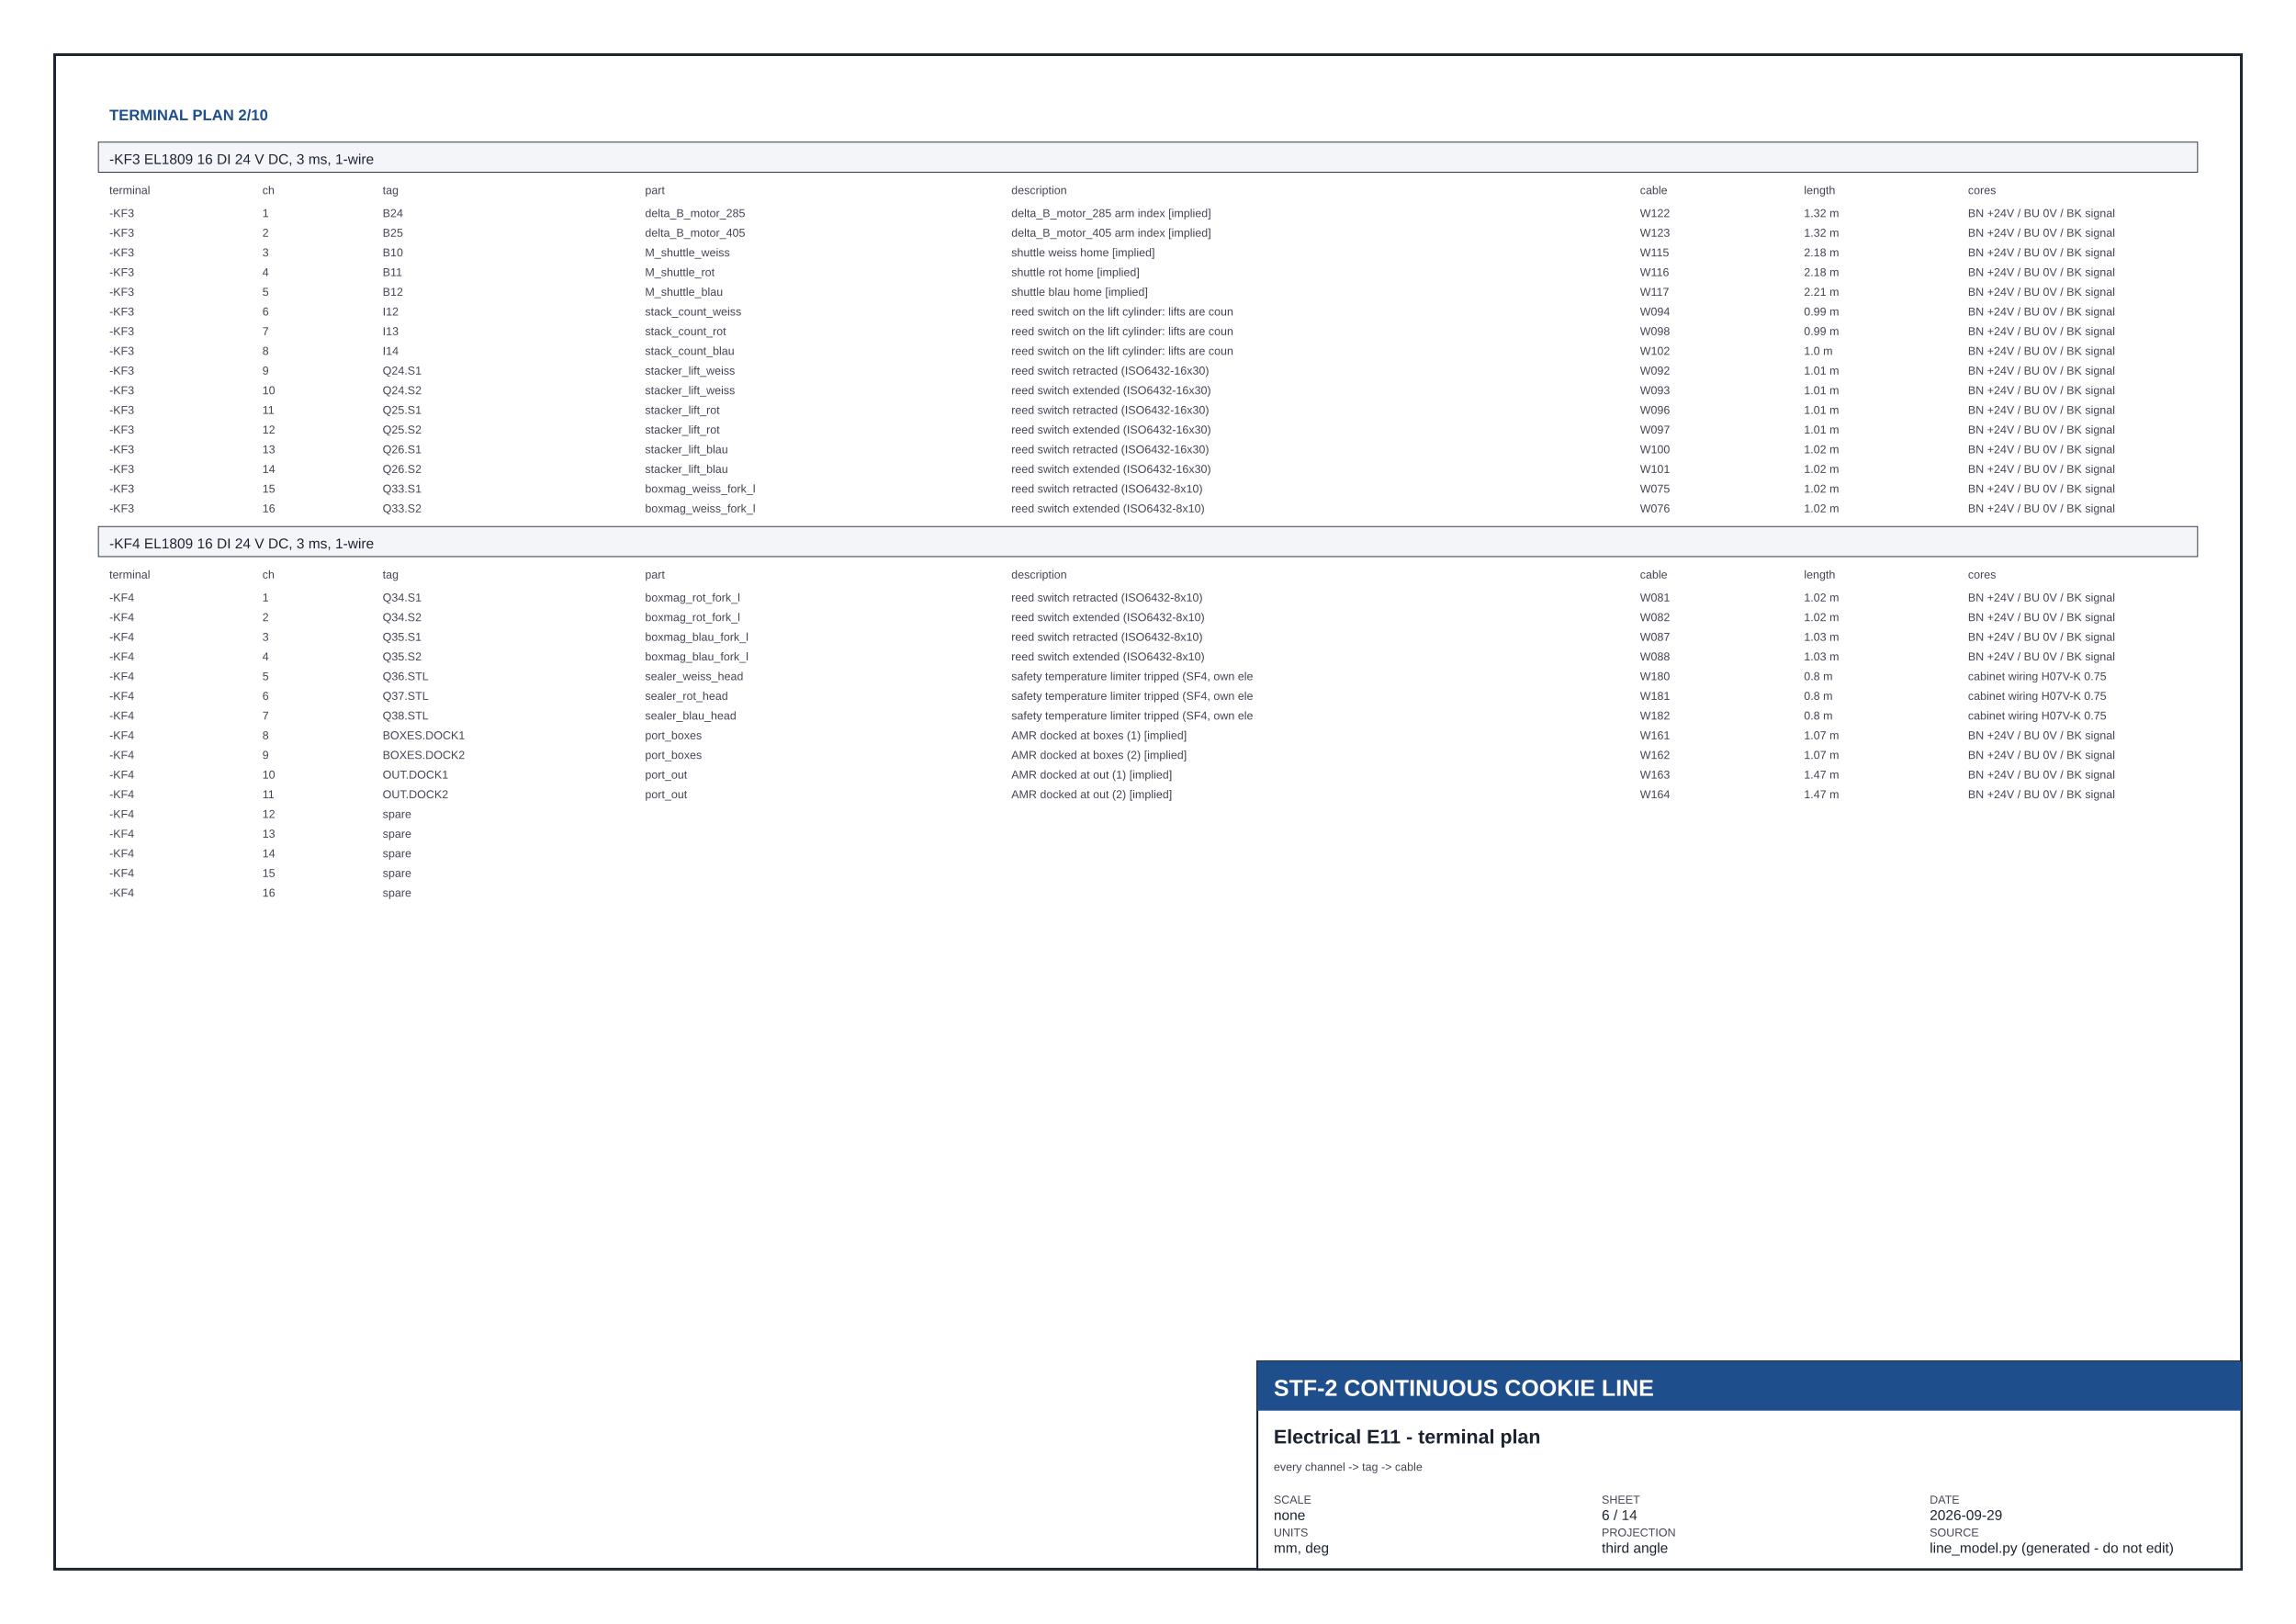
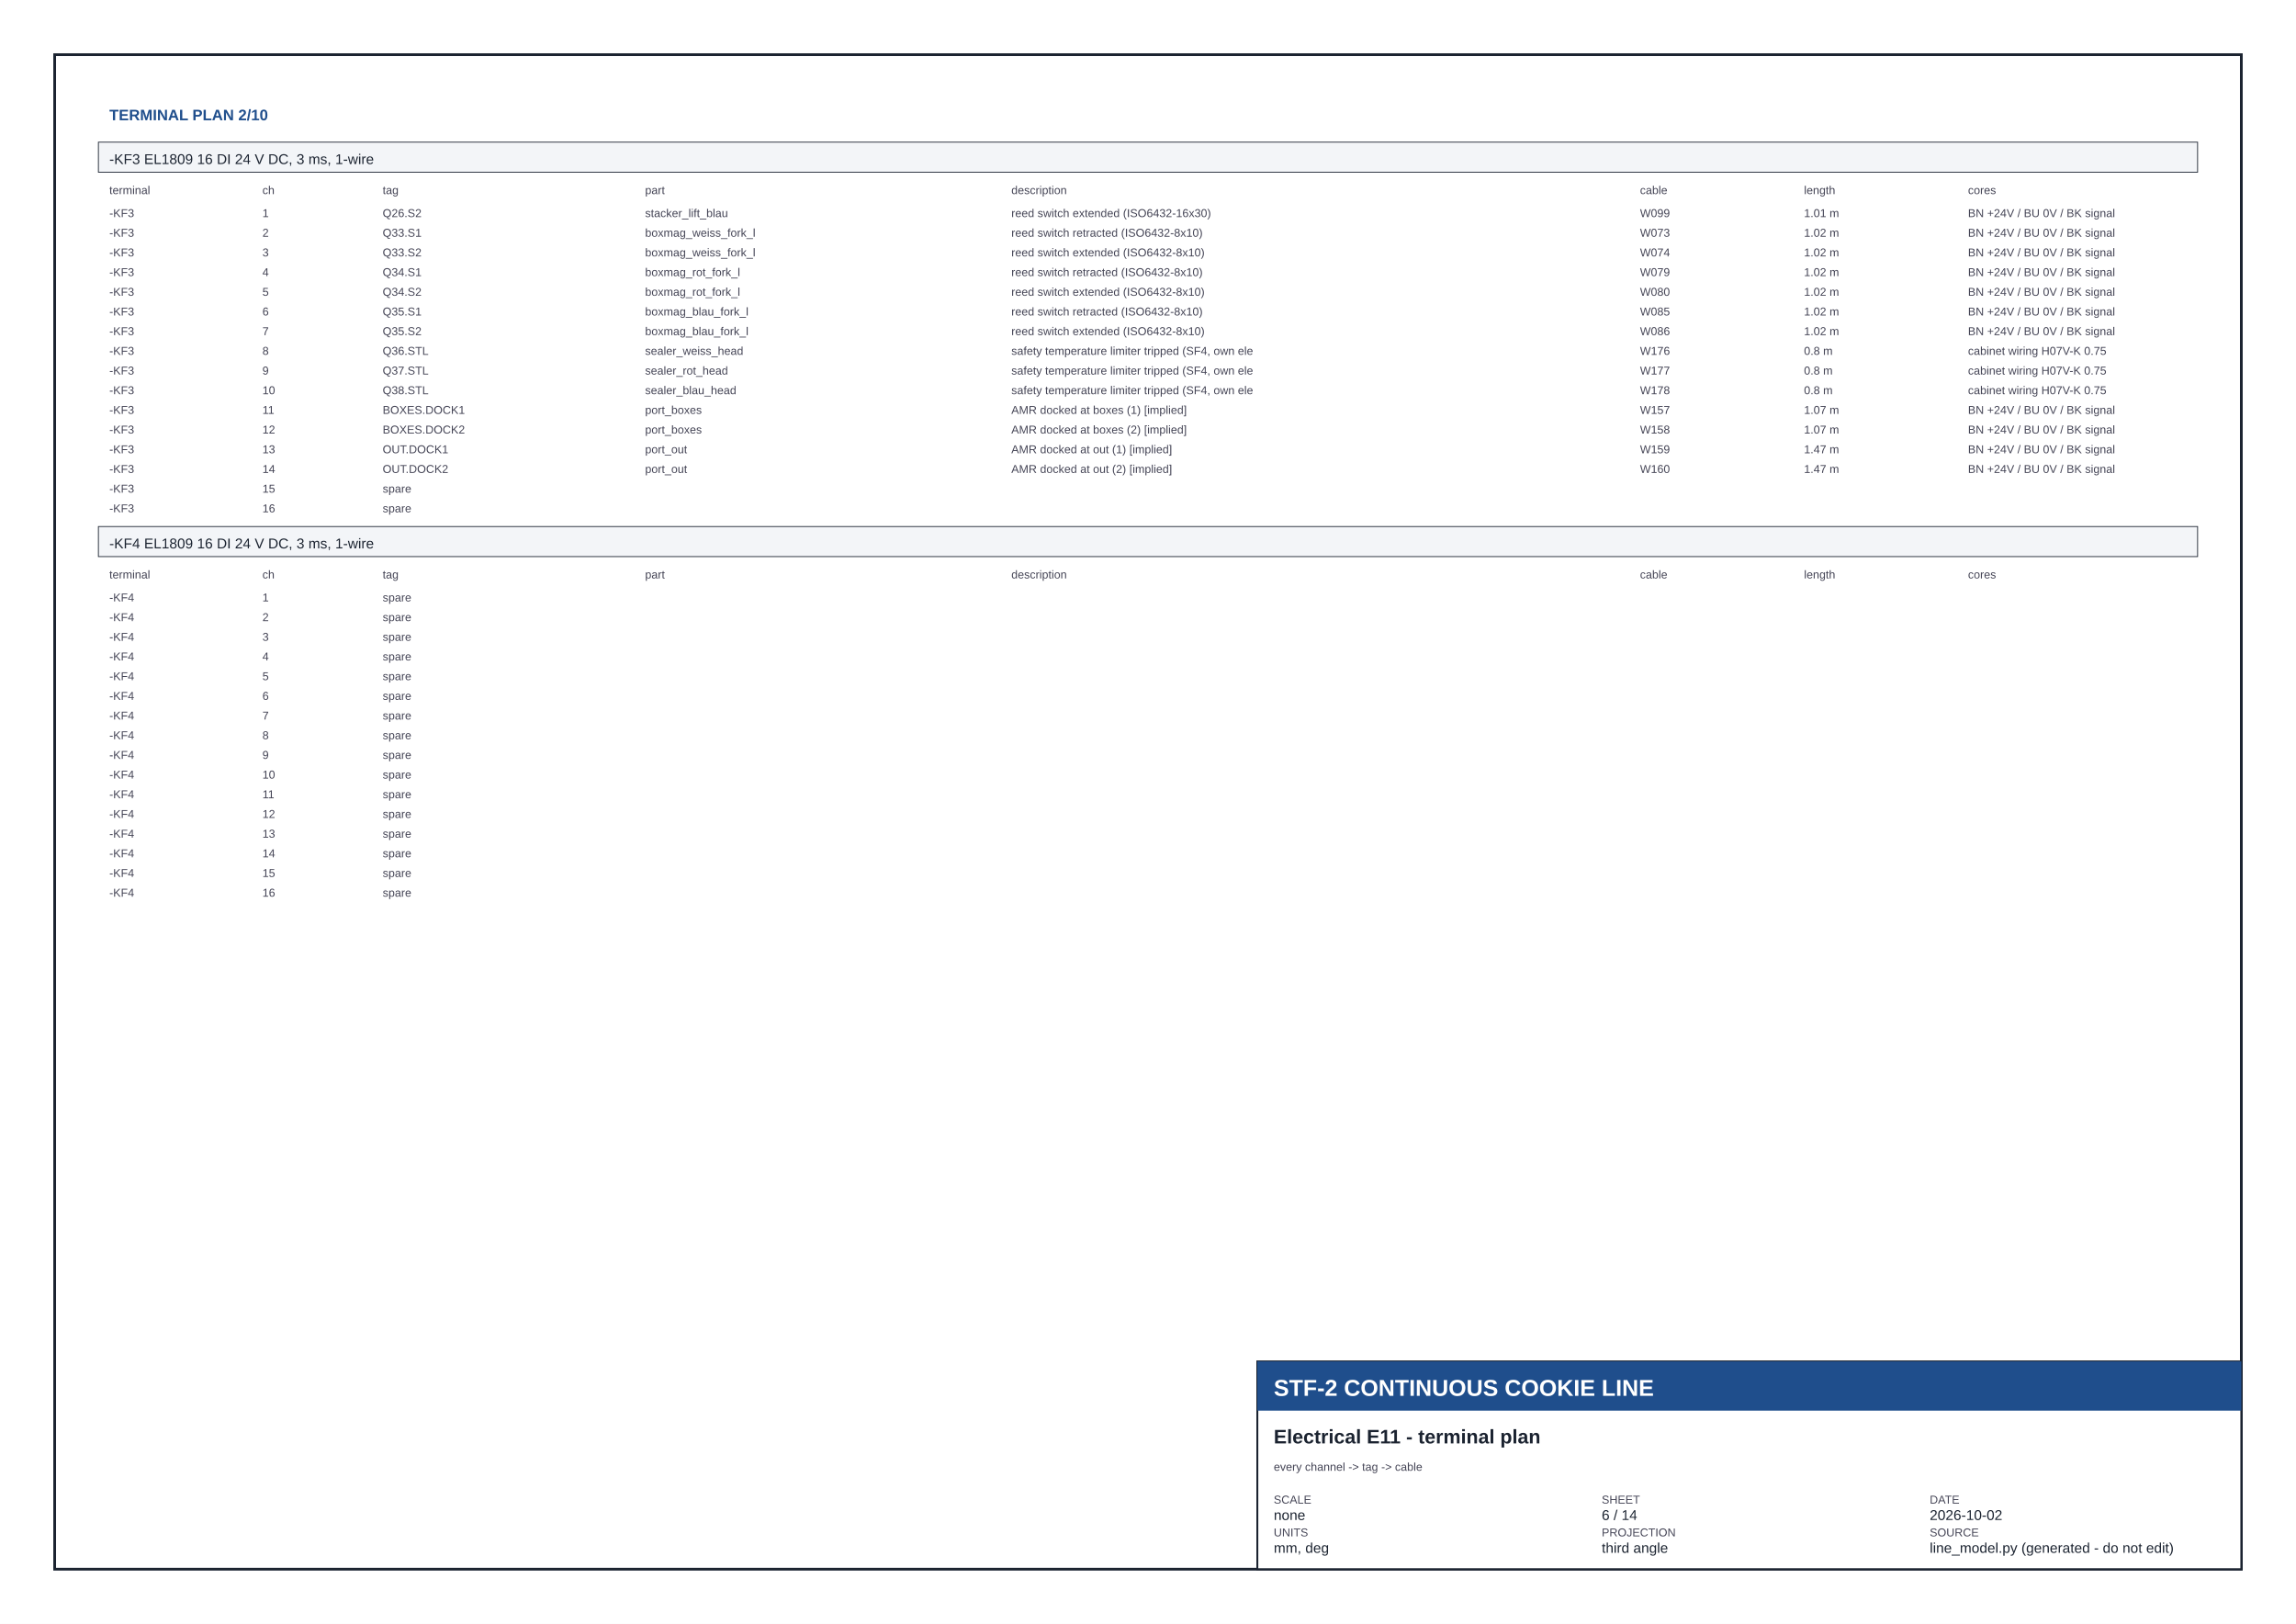
<svg xmlns="http://www.w3.org/2000/svg" width="420mm" height="297mm" viewBox="0 0 420 297">
  <defs>
    <marker id="a" viewBox="0 0 10 10" refX="5" refY="5" markerWidth="4" markerHeight="4" orient="auto-start-reverse">
      <path d="M0,2 L10,5 L0,8 z" fill="#1b2330" />
    </marker>
    <marker id="f" viewBox="0 0 10 10" refX="5" refY="5" markerWidth="5" markerHeight="5" orient="auto">
      <path d="M0,1 L10,5 L0,9 z" fill="#1f4e8c" />
    </marker>
    <pattern id="hatch" width="1.6" height="1.6" patternUnits="userSpaceOnUse" patternTransform="rotate(45)">
      <rect width="1.6" height="1.6" fill="#eef1f5" />
      <line x1="0" y1="0" x2="0" y2="1.6" stroke="#1b2330" stroke-width=".18" />
    </pattern>
  </defs>
  <style>
text{font-family:'Helvetica Neue',Arial,sans-serif;fill:#1b2330}
.vt{font-size:3.2px;font-weight:700;letter-spacing:.3px}
.dt{font-size:2.3px}
.dim{stroke:#1b2330;stroke-width:.15;fill:none}
.ext{stroke:#1b2330;stroke-width:.1}
.tb{font-size:2.6px}.tbh{font-size:4.2px;font-weight:700}.tbs{font-size:2.1px;fill:#445}
.nt{font-size:2.3px}.nh{font-size:2.8px;font-weight:700;fill:#1f4e8c}
.co{font-size:2.1px}.col{stroke:#1f4e8c;stroke-width:.15}
</style>
  <rect width="420" height="297" fill="#ffffff" />
  <rect x="10" y="10" width="400" height="277" fill="none" stroke="#1b2330" stroke-width=".5" />
  <text x="20.0" y="22.0" class="nh" text-anchor="start">TERMINAL PLAN 2/10</text>
  <rect x="18.0" y="26.0" width="384.0" height="5.5" fill="#f3f5f8" stroke="#1b2330" stroke-width="0.15" />
  <text x="20.0" y="30.0" class="tb" text-anchor="start">-KF3  EL1809  16 DI 24 V DC, 3 ms, 1-wire</text>
  <text x="20.0" y="35.5" class="tbs" text-anchor="start">terminal</text>
  <text x="48.0" y="35.5" class="tbs" text-anchor="start">ch</text>
  <text x="70.0" y="35.5" class="tbs" text-anchor="start">tag</text>
  <text x="118.0" y="35.5" class="tbs" text-anchor="start">part</text>
  <text x="185.0" y="35.5" class="tbs" text-anchor="start">description</text>
  <text x="300.0" y="35.5" class="tbs" text-anchor="start">cable</text>
  <text x="330.0" y="35.5" class="tbs" text-anchor="start">length</text>
  <text x="360.0" y="35.5" class="tbs" text-anchor="start">cores</text>
  <text x="20.0" y="39.7" class="tbs" text-anchor="start">-KF3</text>
  <text x="48.0" y="39.7" class="tbs" text-anchor="start">1</text>
-   <text x="70.0" y="39.7" class="tbs" text-anchor="start">B24</text>
-   <text x="118.0" y="39.7" class="tbs" text-anchor="start">delta_B_motor_285</text>
-   <text x="185.0" y="39.7" class="tbs" text-anchor="start">delta_B_motor_285 arm index  [implied]</text>
-   <text x="300.0" y="39.7" class="tbs" text-anchor="start">W122</text>
-   <text x="330.0" y="39.7" class="tbs" text-anchor="start">1.32 m</text>
+   <text x="70.0" y="39.7" class="tbs" text-anchor="start">Q26.S2</text>
+   <text x="118.0" y="39.7" class="tbs" text-anchor="start">stacker_lift_blau</text>
+   <text x="185.0" y="39.7" class="tbs" text-anchor="start">reed switch extended (ISO6432-16x30)</text>
+   <text x="300.0" y="39.7" class="tbs" text-anchor="start">W099</text>
+   <text x="330.0" y="39.7" class="tbs" text-anchor="start">1.01 m</text>
  <text x="360.0" y="39.7" class="tbs" text-anchor="start">BN +24V / BU 0V / BK signal</text>
  <text x="20.0" y="43.3" class="tbs" text-anchor="start">-KF3</text>
  <text x="48.0" y="43.3" class="tbs" text-anchor="start">2</text>
-   <text x="70.0" y="43.3" class="tbs" text-anchor="start">B25</text>
-   <text x="118.0" y="43.3" class="tbs" text-anchor="start">delta_B_motor_405</text>
-   <text x="185.0" y="43.3" class="tbs" text-anchor="start">delta_B_motor_405 arm index  [implied]</text>
-   <text x="300.0" y="43.3" class="tbs" text-anchor="start">W123</text>
-   <text x="330.0" y="43.3" class="tbs" text-anchor="start">1.32 m</text>
+   <text x="70.0" y="43.3" class="tbs" text-anchor="start">Q33.S1</text>
+   <text x="118.0" y="43.3" class="tbs" text-anchor="start">boxmag_weiss_fork_l</text>
+   <text x="185.0" y="43.3" class="tbs" text-anchor="start">reed switch retracted (ISO6432-8x10)</text>
+   <text x="300.0" y="43.3" class="tbs" text-anchor="start">W073</text>
+   <text x="330.0" y="43.3" class="tbs" text-anchor="start">1.02 m</text>
  <text x="360.0" y="43.3" class="tbs" text-anchor="start">BN +24V / BU 0V / BK signal</text>
  <text x="20.0" y="46.9" class="tbs" text-anchor="start">-KF3</text>
  <text x="48.0" y="46.9" class="tbs" text-anchor="start">3</text>
-   <text x="70.0" y="46.9" class="tbs" text-anchor="start">B10</text>
-   <text x="118.0" y="46.9" class="tbs" text-anchor="start">M_shuttle_weiss</text>
-   <text x="185.0" y="46.9" class="tbs" text-anchor="start">shuttle weiss home  [implied]</text>
-   <text x="300.0" y="46.9" class="tbs" text-anchor="start">W115</text>
-   <text x="330.0" y="46.9" class="tbs" text-anchor="start">2.18 m</text>
+   <text x="70.0" y="46.9" class="tbs" text-anchor="start">Q33.S2</text>
+   <text x="118.0" y="46.9" class="tbs" text-anchor="start">boxmag_weiss_fork_l</text>
+   <text x="185.0" y="46.9" class="tbs" text-anchor="start">reed switch extended (ISO6432-8x10)</text>
+   <text x="300.0" y="46.9" class="tbs" text-anchor="start">W074</text>
+   <text x="330.0" y="46.9" class="tbs" text-anchor="start">1.02 m</text>
  <text x="360.0" y="46.9" class="tbs" text-anchor="start">BN +24V / BU 0V / BK signal</text>
  <text x="20.0" y="50.5" class="tbs" text-anchor="start">-KF3</text>
  <text x="48.0" y="50.5" class="tbs" text-anchor="start">4</text>
-   <text x="70.0" y="50.5" class="tbs" text-anchor="start">B11</text>
-   <text x="118.0" y="50.5" class="tbs" text-anchor="start">M_shuttle_rot</text>
-   <text x="185.0" y="50.5" class="tbs" text-anchor="start">shuttle rot home  [implied]</text>
-   <text x="300.0" y="50.5" class="tbs" text-anchor="start">W116</text>
-   <text x="330.0" y="50.5" class="tbs" text-anchor="start">2.18 m</text>
+   <text x="70.0" y="50.5" class="tbs" text-anchor="start">Q34.S1</text>
+   <text x="118.0" y="50.5" class="tbs" text-anchor="start">boxmag_rot_fork_l</text>
+   <text x="185.0" y="50.5" class="tbs" text-anchor="start">reed switch retracted (ISO6432-8x10)</text>
+   <text x="300.0" y="50.5" class="tbs" text-anchor="start">W079</text>
+   <text x="330.0" y="50.5" class="tbs" text-anchor="start">1.02 m</text>
  <text x="360.0" y="50.5" class="tbs" text-anchor="start">BN +24V / BU 0V / BK signal</text>
  <text x="20.0" y="54.1" class="tbs" text-anchor="start">-KF3</text>
  <text x="48.0" y="54.1" class="tbs" text-anchor="start">5</text>
-   <text x="70.0" y="54.1" class="tbs" text-anchor="start">B12</text>
-   <text x="118.0" y="54.1" class="tbs" text-anchor="start">M_shuttle_blau</text>
-   <text x="185.0" y="54.1" class="tbs" text-anchor="start">shuttle blau home  [implied]</text>
-   <text x="300.0" y="54.1" class="tbs" text-anchor="start">W117</text>
-   <text x="330.0" y="54.1" class="tbs" text-anchor="start">2.21 m</text>
+   <text x="70.0" y="54.1" class="tbs" text-anchor="start">Q34.S2</text>
+   <text x="118.0" y="54.1" class="tbs" text-anchor="start">boxmag_rot_fork_l</text>
+   <text x="185.0" y="54.1" class="tbs" text-anchor="start">reed switch extended (ISO6432-8x10)</text>
+   <text x="300.0" y="54.1" class="tbs" text-anchor="start">W080</text>
+   <text x="330.0" y="54.1" class="tbs" text-anchor="start">1.02 m</text>
  <text x="360.0" y="54.1" class="tbs" text-anchor="start">BN +24V / BU 0V / BK signal</text>
  <text x="20.0" y="57.7" class="tbs" text-anchor="start">-KF3</text>
  <text x="48.0" y="57.7" class="tbs" text-anchor="start">6</text>
-   <text x="70.0" y="57.7" class="tbs" text-anchor="start">I12</text>
-   <text x="118.0" y="57.7" class="tbs" text-anchor="start">stack_count_weiss</text>
-   <text x="185.0" y="57.7" class="tbs" text-anchor="start">reed switch on the lift cylinder: lifts are coun</text>
-   <text x="300.0" y="57.7" class="tbs" text-anchor="start">W094</text>
-   <text x="330.0" y="57.7" class="tbs" text-anchor="start">0.99 m</text>
+   <text x="70.0" y="57.7" class="tbs" text-anchor="start">Q35.S1</text>
+   <text x="118.0" y="57.7" class="tbs" text-anchor="start">boxmag_blau_fork_l</text>
+   <text x="185.0" y="57.7" class="tbs" text-anchor="start">reed switch retracted (ISO6432-8x10)</text>
+   <text x="300.0" y="57.7" class="tbs" text-anchor="start">W085</text>
+   <text x="330.0" y="57.7" class="tbs" text-anchor="start">1.02 m</text>
  <text x="360.0" y="57.7" class="tbs" text-anchor="start">BN +24V / BU 0V / BK signal</text>
  <text x="20.0" y="61.3" class="tbs" text-anchor="start">-KF3</text>
  <text x="48.0" y="61.3" class="tbs" text-anchor="start">7</text>
-   <text x="70.0" y="61.3" class="tbs" text-anchor="start">I13</text>
-   <text x="118.0" y="61.3" class="tbs" text-anchor="start">stack_count_rot</text>
-   <text x="185.0" y="61.3" class="tbs" text-anchor="start">reed switch on the lift cylinder: lifts are coun</text>
-   <text x="300.0" y="61.3" class="tbs" text-anchor="start">W098</text>
-   <text x="330.0" y="61.3" class="tbs" text-anchor="start">0.99 m</text>
+   <text x="70.0" y="61.3" class="tbs" text-anchor="start">Q35.S2</text>
+   <text x="118.0" y="61.3" class="tbs" text-anchor="start">boxmag_blau_fork_l</text>
+   <text x="185.0" y="61.3" class="tbs" text-anchor="start">reed switch extended (ISO6432-8x10)</text>
+   <text x="300.0" y="61.3" class="tbs" text-anchor="start">W086</text>
+   <text x="330.0" y="61.3" class="tbs" text-anchor="start">1.02 m</text>
  <text x="360.0" y="61.3" class="tbs" text-anchor="start">BN +24V / BU 0V / BK signal</text>
  <text x="20.0" y="64.9" class="tbs" text-anchor="start">-KF3</text>
  <text x="48.0" y="64.9" class="tbs" text-anchor="start">8</text>
-   <text x="70.0" y="64.9" class="tbs" text-anchor="start">I14</text>
-   <text x="118.0" y="64.9" class="tbs" text-anchor="start">stack_count_blau</text>
-   <text x="185.0" y="64.9" class="tbs" text-anchor="start">reed switch on the lift cylinder: lifts are coun</text>
-   <text x="300.0" y="64.9" class="tbs" text-anchor="start">W102</text>
-   <text x="330.0" y="64.9" class="tbs" text-anchor="start">1.0 m</text>
-   <text x="360.0" y="64.9" class="tbs" text-anchor="start">BN +24V / BU 0V / BK signal</text>
+   <text x="70.0" y="64.9" class="tbs" text-anchor="start">Q36.STL</text>
+   <text x="118.0" y="64.9" class="tbs" text-anchor="start">sealer_weiss_head</text>
+   <text x="185.0" y="64.9" class="tbs" text-anchor="start">safety temperature limiter tripped (SF4, own ele</text>
+   <text x="300.0" y="64.9" class="tbs" text-anchor="start">W176</text>
+   <text x="330.0" y="64.9" class="tbs" text-anchor="start">0.8 m</text>
+   <text x="360.0" y="64.9" class="tbs" text-anchor="start">cabinet wiring H07V-K 0.75</text>
  <text x="20.0" y="68.5" class="tbs" text-anchor="start">-KF3</text>
  <text x="48.0" y="68.5" class="tbs" text-anchor="start">9</text>
-   <text x="70.0" y="68.5" class="tbs" text-anchor="start">Q24.S1</text>
-   <text x="118.0" y="68.5" class="tbs" text-anchor="start">stacker_lift_weiss</text>
-   <text x="185.0" y="68.5" class="tbs" text-anchor="start">reed switch retracted (ISO6432-16x30)</text>
-   <text x="300.0" y="68.5" class="tbs" text-anchor="start">W092</text>
-   <text x="330.0" y="68.5" class="tbs" text-anchor="start">1.01 m</text>
-   <text x="360.0" y="68.5" class="tbs" text-anchor="start">BN +24V / BU 0V / BK signal</text>
+   <text x="70.0" y="68.5" class="tbs" text-anchor="start">Q37.STL</text>
+   <text x="118.0" y="68.5" class="tbs" text-anchor="start">sealer_rot_head</text>
+   <text x="185.0" y="68.5" class="tbs" text-anchor="start">safety temperature limiter tripped (SF4, own ele</text>
+   <text x="300.0" y="68.5" class="tbs" text-anchor="start">W177</text>
+   <text x="330.0" y="68.5" class="tbs" text-anchor="start">0.8 m</text>
+   <text x="360.0" y="68.5" class="tbs" text-anchor="start">cabinet wiring H07V-K 0.75</text>
  <text x="20.0" y="72.1" class="tbs" text-anchor="start">-KF3</text>
  <text x="48.0" y="72.1" class="tbs" text-anchor="start">10</text>
-   <text x="70.0" y="72.1" class="tbs" text-anchor="start">Q24.S2</text>
-   <text x="118.0" y="72.1" class="tbs" text-anchor="start">stacker_lift_weiss</text>
-   <text x="185.0" y="72.1" class="tbs" text-anchor="start">reed switch extended (ISO6432-16x30)</text>
-   <text x="300.0" y="72.1" class="tbs" text-anchor="start">W093</text>
-   <text x="330.0" y="72.1" class="tbs" text-anchor="start">1.01 m</text>
-   <text x="360.0" y="72.1" class="tbs" text-anchor="start">BN +24V / BU 0V / BK signal</text>
+   <text x="70.0" y="72.1" class="tbs" text-anchor="start">Q38.STL</text>
+   <text x="118.0" y="72.1" class="tbs" text-anchor="start">sealer_blau_head</text>
+   <text x="185.0" y="72.1" class="tbs" text-anchor="start">safety temperature limiter tripped (SF4, own ele</text>
+   <text x="300.0" y="72.1" class="tbs" text-anchor="start">W178</text>
+   <text x="330.0" y="72.1" class="tbs" text-anchor="start">0.8 m</text>
+   <text x="360.0" y="72.1" class="tbs" text-anchor="start">cabinet wiring H07V-K 0.75</text>
  <text x="20.0" y="75.7" class="tbs" text-anchor="start">-KF3</text>
  <text x="48.0" y="75.7" class="tbs" text-anchor="start">11</text>
-   <text x="70.0" y="75.7" class="tbs" text-anchor="start">Q25.S1</text>
-   <text x="118.0" y="75.7" class="tbs" text-anchor="start">stacker_lift_rot</text>
-   <text x="185.0" y="75.7" class="tbs" text-anchor="start">reed switch retracted (ISO6432-16x30)</text>
-   <text x="300.0" y="75.7" class="tbs" text-anchor="start">W096</text>
-   <text x="330.0" y="75.7" class="tbs" text-anchor="start">1.01 m</text>
+   <text x="70.0" y="75.7" class="tbs" text-anchor="start">BOXES.DOCK1</text>
+   <text x="118.0" y="75.7" class="tbs" text-anchor="start">port_boxes</text>
+   <text x="185.0" y="75.7" class="tbs" text-anchor="start">AMR docked at boxes (1)  [implied]</text>
+   <text x="300.0" y="75.7" class="tbs" text-anchor="start">W157</text>
+   <text x="330.0" y="75.7" class="tbs" text-anchor="start">1.07 m</text>
  <text x="360.0" y="75.7" class="tbs" text-anchor="start">BN +24V / BU 0V / BK signal</text>
  <text x="20.0" y="79.3" class="tbs" text-anchor="start">-KF3</text>
  <text x="48.0" y="79.3" class="tbs" text-anchor="start">12</text>
-   <text x="70.0" y="79.3" class="tbs" text-anchor="start">Q25.S2</text>
-   <text x="118.0" y="79.3" class="tbs" text-anchor="start">stacker_lift_rot</text>
-   <text x="185.0" y="79.3" class="tbs" text-anchor="start">reed switch extended (ISO6432-16x30)</text>
-   <text x="300.0" y="79.3" class="tbs" text-anchor="start">W097</text>
-   <text x="330.0" y="79.3" class="tbs" text-anchor="start">1.01 m</text>
+   <text x="70.0" y="79.3" class="tbs" text-anchor="start">BOXES.DOCK2</text>
+   <text x="118.0" y="79.3" class="tbs" text-anchor="start">port_boxes</text>
+   <text x="185.0" y="79.3" class="tbs" text-anchor="start">AMR docked at boxes (2)  [implied]</text>
+   <text x="300.0" y="79.3" class="tbs" text-anchor="start">W158</text>
+   <text x="330.0" y="79.3" class="tbs" text-anchor="start">1.07 m</text>
  <text x="360.0" y="79.3" class="tbs" text-anchor="start">BN +24V / BU 0V / BK signal</text>
  <text x="20.0" y="82.9" class="tbs" text-anchor="start">-KF3</text>
  <text x="48.0" y="82.9" class="tbs" text-anchor="start">13</text>
-   <text x="70.0" y="82.9" class="tbs" text-anchor="start">Q26.S1</text>
-   <text x="118.0" y="82.9" class="tbs" text-anchor="start">stacker_lift_blau</text>
-   <text x="185.0" y="82.9" class="tbs" text-anchor="start">reed switch retracted (ISO6432-16x30)</text>
-   <text x="300.0" y="82.9" class="tbs" text-anchor="start">W100</text>
-   <text x="330.0" y="82.9" class="tbs" text-anchor="start">1.02 m</text>
+   <text x="70.0" y="82.9" class="tbs" text-anchor="start">OUT.DOCK1</text>
+   <text x="118.0" y="82.9" class="tbs" text-anchor="start">port_out</text>
+   <text x="185.0" y="82.9" class="tbs" text-anchor="start">AMR docked at out (1)  [implied]</text>
+   <text x="300.0" y="82.9" class="tbs" text-anchor="start">W159</text>
+   <text x="330.0" y="82.9" class="tbs" text-anchor="start">1.47 m</text>
  <text x="360.0" y="82.9" class="tbs" text-anchor="start">BN +24V / BU 0V / BK signal</text>
  <text x="20.0" y="86.5" class="tbs" text-anchor="start">-KF3</text>
  <text x="48.0" y="86.5" class="tbs" text-anchor="start">14</text>
-   <text x="70.0" y="86.5" class="tbs" text-anchor="start">Q26.S2</text>
-   <text x="118.0" y="86.5" class="tbs" text-anchor="start">stacker_lift_blau</text>
-   <text x="185.0" y="86.5" class="tbs" text-anchor="start">reed switch extended (ISO6432-16x30)</text>
-   <text x="300.0" y="86.5" class="tbs" text-anchor="start">W101</text>
-   <text x="330.0" y="86.5" class="tbs" text-anchor="start">1.02 m</text>
+   <text x="70.0" y="86.5" class="tbs" text-anchor="start">OUT.DOCK2</text>
+   <text x="118.0" y="86.5" class="tbs" text-anchor="start">port_out</text>
+   <text x="185.0" y="86.5" class="tbs" text-anchor="start">AMR docked at out (2)  [implied]</text>
+   <text x="300.0" y="86.5" class="tbs" text-anchor="start">W160</text>
+   <text x="330.0" y="86.5" class="tbs" text-anchor="start">1.47 m</text>
  <text x="360.0" y="86.5" class="tbs" text-anchor="start">BN +24V / BU 0V / BK signal</text>
  <text x="20.0" y="90.1" class="tbs" text-anchor="start">-KF3</text>
  <text x="48.0" y="90.1" class="tbs" text-anchor="start">15</text>
-   <text x="70.0" y="90.1" class="tbs" text-anchor="start">Q33.S1</text>
-   <text x="118.0" y="90.1" class="tbs" text-anchor="start">boxmag_weiss_fork_l</text>
-   <text x="185.0" y="90.1" class="tbs" text-anchor="start">reed switch retracted (ISO6432-8x10)</text>
-   <text x="300.0" y="90.1" class="tbs" text-anchor="start">W075</text>
-   <text x="330.0" y="90.1" class="tbs" text-anchor="start">1.02 m</text>
-   <text x="360.0" y="90.1" class="tbs" text-anchor="start">BN +24V / BU 0V / BK signal</text>
+   <text x="70.0" y="90.1" class="tbs" text-anchor="start">spare</text>
+   <text x="118.0" y="90.1" class="tbs" text-anchor="start" />
+   <text x="185.0" y="90.1" class="tbs" text-anchor="start" />
+   <text x="300.0" y="90.1" class="tbs" text-anchor="start" />
+   <text x="330.0" y="90.1" class="tbs" text-anchor="start" />
+   <text x="360.0" y="90.1" class="tbs" text-anchor="start" />
  <text x="20.0" y="93.7" class="tbs" text-anchor="start">-KF3</text>
  <text x="48.0" y="93.7" class="tbs" text-anchor="start">16</text>
-   <text x="70.0" y="93.7" class="tbs" text-anchor="start">Q33.S2</text>
-   <text x="118.0" y="93.7" class="tbs" text-anchor="start">boxmag_weiss_fork_l</text>
-   <text x="185.0" y="93.7" class="tbs" text-anchor="start">reed switch extended (ISO6432-8x10)</text>
-   <text x="300.0" y="93.7" class="tbs" text-anchor="start">W076</text>
-   <text x="330.0" y="93.7" class="tbs" text-anchor="start">1.02 m</text>
-   <text x="360.0" y="93.7" class="tbs" text-anchor="start">BN +24V / BU 0V / BK signal</text>
+   <text x="70.0" y="93.7" class="tbs" text-anchor="start">spare</text>
+   <text x="118.0" y="93.7" class="tbs" text-anchor="start" />
+   <text x="185.0" y="93.7" class="tbs" text-anchor="start" />
+   <text x="300.0" y="93.7" class="tbs" text-anchor="start" />
+   <text x="330.0" y="93.7" class="tbs" text-anchor="start" />
+   <text x="360.0" y="93.7" class="tbs" text-anchor="start" />
  <rect x="18.0" y="96.3" width="384.0" height="5.5" fill="#f3f5f8" stroke="#1b2330" stroke-width="0.15" />
  <text x="20.0" y="100.3" class="tb" text-anchor="start">-KF4  EL1809  16 DI 24 V DC, 3 ms, 1-wire</text>
  <text x="20.0" y="105.8" class="tbs" text-anchor="start">terminal</text>
  <text x="48.0" y="105.8" class="tbs" text-anchor="start">ch</text>
  <text x="70.0" y="105.8" class="tbs" text-anchor="start">tag</text>
  <text x="118.0" y="105.8" class="tbs" text-anchor="start">part</text>
  <text x="185.0" y="105.8" class="tbs" text-anchor="start">description</text>
  <text x="300.0" y="105.8" class="tbs" text-anchor="start">cable</text>
  <text x="330.0" y="105.8" class="tbs" text-anchor="start">length</text>
  <text x="360.0" y="105.8" class="tbs" text-anchor="start">cores</text>
  <text x="20.0" y="110.0" class="tbs" text-anchor="start">-KF4</text>
  <text x="48.0" y="110.0" class="tbs" text-anchor="start">1</text>
-   <text x="70.0" y="110.0" class="tbs" text-anchor="start">Q34.S1</text>
-   <text x="118.0" y="110.0" class="tbs" text-anchor="start">boxmag_rot_fork_l</text>
-   <text x="185.0" y="110.0" class="tbs" text-anchor="start">reed switch retracted (ISO6432-8x10)</text>
-   <text x="300.0" y="110.0" class="tbs" text-anchor="start">W081</text>
-   <text x="330.0" y="110.0" class="tbs" text-anchor="start">1.02 m</text>
-   <text x="360.0" y="110.0" class="tbs" text-anchor="start">BN +24V / BU 0V / BK signal</text>
+   <text x="70.0" y="110.0" class="tbs" text-anchor="start">spare</text>
+   <text x="118.0" y="110.0" class="tbs" text-anchor="start" />
+   <text x="185.0" y="110.0" class="tbs" text-anchor="start" />
+   <text x="300.0" y="110.0" class="tbs" text-anchor="start" />
+   <text x="330.0" y="110.0" class="tbs" text-anchor="start" />
+   <text x="360.0" y="110.0" class="tbs" text-anchor="start" />
  <text x="20.0" y="113.6" class="tbs" text-anchor="start">-KF4</text>
  <text x="48.0" y="113.6" class="tbs" text-anchor="start">2</text>
-   <text x="70.0" y="113.6" class="tbs" text-anchor="start">Q34.S2</text>
-   <text x="118.0" y="113.6" class="tbs" text-anchor="start">boxmag_rot_fork_l</text>
-   <text x="185.0" y="113.6" class="tbs" text-anchor="start">reed switch extended (ISO6432-8x10)</text>
-   <text x="300.0" y="113.6" class="tbs" text-anchor="start">W082</text>
-   <text x="330.0" y="113.6" class="tbs" text-anchor="start">1.02 m</text>
-   <text x="360.0" y="113.6" class="tbs" text-anchor="start">BN +24V / BU 0V / BK signal</text>
+   <text x="70.0" y="113.6" class="tbs" text-anchor="start">spare</text>
+   <text x="118.0" y="113.6" class="tbs" text-anchor="start" />
+   <text x="185.0" y="113.6" class="tbs" text-anchor="start" />
+   <text x="300.0" y="113.6" class="tbs" text-anchor="start" />
+   <text x="330.0" y="113.6" class="tbs" text-anchor="start" />
+   <text x="360.0" y="113.6" class="tbs" text-anchor="start" />
  <text x="20.0" y="117.2" class="tbs" text-anchor="start">-KF4</text>
  <text x="48.0" y="117.2" class="tbs" text-anchor="start">3</text>
-   <text x="70.0" y="117.2" class="tbs" text-anchor="start">Q35.S1</text>
-   <text x="118.0" y="117.2" class="tbs" text-anchor="start">boxmag_blau_fork_l</text>
-   <text x="185.0" y="117.2" class="tbs" text-anchor="start">reed switch retracted (ISO6432-8x10)</text>
-   <text x="300.0" y="117.2" class="tbs" text-anchor="start">W087</text>
-   <text x="330.0" y="117.2" class="tbs" text-anchor="start">1.03 m</text>
-   <text x="360.0" y="117.2" class="tbs" text-anchor="start">BN +24V / BU 0V / BK signal</text>
+   <text x="70.0" y="117.2" class="tbs" text-anchor="start">spare</text>
+   <text x="118.0" y="117.2" class="tbs" text-anchor="start" />
+   <text x="185.0" y="117.2" class="tbs" text-anchor="start" />
+   <text x="300.0" y="117.2" class="tbs" text-anchor="start" />
+   <text x="330.0" y="117.2" class="tbs" text-anchor="start" />
+   <text x="360.0" y="117.2" class="tbs" text-anchor="start" />
  <text x="20.0" y="120.8" class="tbs" text-anchor="start">-KF4</text>
  <text x="48.0" y="120.8" class="tbs" text-anchor="start">4</text>
-   <text x="70.0" y="120.8" class="tbs" text-anchor="start">Q35.S2</text>
-   <text x="118.0" y="120.8" class="tbs" text-anchor="start">boxmag_blau_fork_l</text>
-   <text x="185.0" y="120.8" class="tbs" text-anchor="start">reed switch extended (ISO6432-8x10)</text>
-   <text x="300.0" y="120.8" class="tbs" text-anchor="start">W088</text>
-   <text x="330.0" y="120.8" class="tbs" text-anchor="start">1.03 m</text>
-   <text x="360.0" y="120.8" class="tbs" text-anchor="start">BN +24V / BU 0V / BK signal</text>
+   <text x="70.0" y="120.8" class="tbs" text-anchor="start">spare</text>
+   <text x="118.0" y="120.8" class="tbs" text-anchor="start" />
+   <text x="185.0" y="120.8" class="tbs" text-anchor="start" />
+   <text x="300.0" y="120.8" class="tbs" text-anchor="start" />
+   <text x="330.0" y="120.8" class="tbs" text-anchor="start" />
+   <text x="360.0" y="120.8" class="tbs" text-anchor="start" />
  <text x="20.0" y="124.4" class="tbs" text-anchor="start">-KF4</text>
  <text x="48.0" y="124.4" class="tbs" text-anchor="start">5</text>
-   <text x="70.0" y="124.4" class="tbs" text-anchor="start">Q36.STL</text>
-   <text x="118.0" y="124.4" class="tbs" text-anchor="start">sealer_weiss_head</text>
-   <text x="185.0" y="124.4" class="tbs" text-anchor="start">safety temperature limiter tripped (SF4, own ele</text>
-   <text x="300.0" y="124.4" class="tbs" text-anchor="start">W180</text>
-   <text x="330.0" y="124.4" class="tbs" text-anchor="start">0.8 m</text>
-   <text x="360.0" y="124.4" class="tbs" text-anchor="start">cabinet wiring H07V-K 0.75</text>
+   <text x="70.0" y="124.4" class="tbs" text-anchor="start">spare</text>
+   <text x="118.0" y="124.4" class="tbs" text-anchor="start" />
+   <text x="185.0" y="124.4" class="tbs" text-anchor="start" />
+   <text x="300.0" y="124.4" class="tbs" text-anchor="start" />
+   <text x="330.0" y="124.4" class="tbs" text-anchor="start" />
+   <text x="360.0" y="124.4" class="tbs" text-anchor="start" />
  <text x="20.0" y="128.0" class="tbs" text-anchor="start">-KF4</text>
  <text x="48.0" y="128.0" class="tbs" text-anchor="start">6</text>
-   <text x="70.0" y="128.0" class="tbs" text-anchor="start">Q37.STL</text>
-   <text x="118.0" y="128.0" class="tbs" text-anchor="start">sealer_rot_head</text>
-   <text x="185.0" y="128.0" class="tbs" text-anchor="start">safety temperature limiter tripped (SF4, own ele</text>
-   <text x="300.0" y="128.0" class="tbs" text-anchor="start">W181</text>
-   <text x="330.0" y="128.0" class="tbs" text-anchor="start">0.8 m</text>
-   <text x="360.0" y="128.0" class="tbs" text-anchor="start">cabinet wiring H07V-K 0.75</text>
+   <text x="70.0" y="128.0" class="tbs" text-anchor="start">spare</text>
+   <text x="118.0" y="128.0" class="tbs" text-anchor="start" />
+   <text x="185.0" y="128.0" class="tbs" text-anchor="start" />
+   <text x="300.0" y="128.0" class="tbs" text-anchor="start" />
+   <text x="330.0" y="128.0" class="tbs" text-anchor="start" />
+   <text x="360.0" y="128.0" class="tbs" text-anchor="start" />
  <text x="20.0" y="131.6" class="tbs" text-anchor="start">-KF4</text>
  <text x="48.0" y="131.6" class="tbs" text-anchor="start">7</text>
-   <text x="70.0" y="131.6" class="tbs" text-anchor="start">Q38.STL</text>
-   <text x="118.0" y="131.6" class="tbs" text-anchor="start">sealer_blau_head</text>
-   <text x="185.0" y="131.6" class="tbs" text-anchor="start">safety temperature limiter tripped (SF4, own ele</text>
-   <text x="300.0" y="131.6" class="tbs" text-anchor="start">W182</text>
-   <text x="330.0" y="131.6" class="tbs" text-anchor="start">0.8 m</text>
-   <text x="360.0" y="131.6" class="tbs" text-anchor="start">cabinet wiring H07V-K 0.75</text>
+   <text x="70.0" y="131.6" class="tbs" text-anchor="start">spare</text>
+   <text x="118.0" y="131.6" class="tbs" text-anchor="start" />
+   <text x="185.0" y="131.6" class="tbs" text-anchor="start" />
+   <text x="300.0" y="131.6" class="tbs" text-anchor="start" />
+   <text x="330.0" y="131.6" class="tbs" text-anchor="start" />
+   <text x="360.0" y="131.6" class="tbs" text-anchor="start" />
  <text x="20.0" y="135.2" class="tbs" text-anchor="start">-KF4</text>
  <text x="48.0" y="135.2" class="tbs" text-anchor="start">8</text>
-   <text x="70.0" y="135.2" class="tbs" text-anchor="start">BOXES.DOCK1</text>
-   <text x="118.0" y="135.2" class="tbs" text-anchor="start">port_boxes</text>
-   <text x="185.0" y="135.2" class="tbs" text-anchor="start">AMR docked at boxes (1)  [implied]</text>
-   <text x="300.0" y="135.2" class="tbs" text-anchor="start">W161</text>
-   <text x="330.0" y="135.2" class="tbs" text-anchor="start">1.07 m</text>
-   <text x="360.0" y="135.2" class="tbs" text-anchor="start">BN +24V / BU 0V / BK signal</text>
+   <text x="70.0" y="135.2" class="tbs" text-anchor="start">spare</text>
+   <text x="118.0" y="135.2" class="tbs" text-anchor="start" />
+   <text x="185.0" y="135.2" class="tbs" text-anchor="start" />
+   <text x="300.0" y="135.2" class="tbs" text-anchor="start" />
+   <text x="330.0" y="135.2" class="tbs" text-anchor="start" />
+   <text x="360.0" y="135.2" class="tbs" text-anchor="start" />
  <text x="20.0" y="138.8" class="tbs" text-anchor="start">-KF4</text>
  <text x="48.0" y="138.8" class="tbs" text-anchor="start">9</text>
-   <text x="70.0" y="138.8" class="tbs" text-anchor="start">BOXES.DOCK2</text>
-   <text x="118.0" y="138.8" class="tbs" text-anchor="start">port_boxes</text>
-   <text x="185.0" y="138.8" class="tbs" text-anchor="start">AMR docked at boxes (2)  [implied]</text>
-   <text x="300.0" y="138.8" class="tbs" text-anchor="start">W162</text>
-   <text x="330.0" y="138.8" class="tbs" text-anchor="start">1.07 m</text>
-   <text x="360.0" y="138.8" class="tbs" text-anchor="start">BN +24V / BU 0V / BK signal</text>
+   <text x="70.0" y="138.8" class="tbs" text-anchor="start">spare</text>
+   <text x="118.0" y="138.8" class="tbs" text-anchor="start" />
+   <text x="185.0" y="138.8" class="tbs" text-anchor="start" />
+   <text x="300.0" y="138.8" class="tbs" text-anchor="start" />
+   <text x="330.0" y="138.8" class="tbs" text-anchor="start" />
+   <text x="360.0" y="138.8" class="tbs" text-anchor="start" />
  <text x="20.0" y="142.4" class="tbs" text-anchor="start">-KF4</text>
  <text x="48.0" y="142.4" class="tbs" text-anchor="start">10</text>
-   <text x="70.0" y="142.4" class="tbs" text-anchor="start">OUT.DOCK1</text>
-   <text x="118.0" y="142.4" class="tbs" text-anchor="start">port_out</text>
-   <text x="185.0" y="142.4" class="tbs" text-anchor="start">AMR docked at out (1)  [implied]</text>
-   <text x="300.0" y="142.4" class="tbs" text-anchor="start">W163</text>
-   <text x="330.0" y="142.4" class="tbs" text-anchor="start">1.47 m</text>
-   <text x="360.0" y="142.4" class="tbs" text-anchor="start">BN +24V / BU 0V / BK signal</text>
+   <text x="70.0" y="142.4" class="tbs" text-anchor="start">spare</text>
+   <text x="118.0" y="142.4" class="tbs" text-anchor="start" />
+   <text x="185.0" y="142.4" class="tbs" text-anchor="start" />
+   <text x="300.0" y="142.4" class="tbs" text-anchor="start" />
+   <text x="330.0" y="142.4" class="tbs" text-anchor="start" />
+   <text x="360.0" y="142.4" class="tbs" text-anchor="start" />
  <text x="20.0" y="146.0" class="tbs" text-anchor="start">-KF4</text>
  <text x="48.0" y="146.0" class="tbs" text-anchor="start">11</text>
-   <text x="70.0" y="146.0" class="tbs" text-anchor="start">OUT.DOCK2</text>
-   <text x="118.0" y="146.0" class="tbs" text-anchor="start">port_out</text>
-   <text x="185.0" y="146.0" class="tbs" text-anchor="start">AMR docked at out (2)  [implied]</text>
-   <text x="300.0" y="146.0" class="tbs" text-anchor="start">W164</text>
-   <text x="330.0" y="146.0" class="tbs" text-anchor="start">1.47 m</text>
-   <text x="360.0" y="146.0" class="tbs" text-anchor="start">BN +24V / BU 0V / BK signal</text>
+   <text x="70.0" y="146.0" class="tbs" text-anchor="start">spare</text>
+   <text x="118.0" y="146.0" class="tbs" text-anchor="start" />
+   <text x="185.0" y="146.0" class="tbs" text-anchor="start" />
+   <text x="300.0" y="146.0" class="tbs" text-anchor="start" />
+   <text x="330.0" y="146.0" class="tbs" text-anchor="start" />
+   <text x="360.0" y="146.0" class="tbs" text-anchor="start" />
  <text x="20.0" y="149.6" class="tbs" text-anchor="start">-KF4</text>
  <text x="48.0" y="149.6" class="tbs" text-anchor="start">12</text>
  <text x="70.0" y="149.6" class="tbs" text-anchor="start">spare</text>
  <text x="118.0" y="149.6" class="tbs" text-anchor="start" />
  <text x="185.0" y="149.6" class="tbs" text-anchor="start" />
  <text x="300.0" y="149.6" class="tbs" text-anchor="start" />
  <text x="330.0" y="149.6" class="tbs" text-anchor="start" />
  <text x="360.0" y="149.6" class="tbs" text-anchor="start" />
  <text x="20.0" y="153.2" class="tbs" text-anchor="start">-KF4</text>
  <text x="48.0" y="153.2" class="tbs" text-anchor="start">13</text>
  <text x="70.0" y="153.2" class="tbs" text-anchor="start">spare</text>
  <text x="118.0" y="153.2" class="tbs" text-anchor="start" />
  <text x="185.0" y="153.2" class="tbs" text-anchor="start" />
  <text x="300.0" y="153.2" class="tbs" text-anchor="start" />
  <text x="330.0" y="153.2" class="tbs" text-anchor="start" />
  <text x="360.0" y="153.2" class="tbs" text-anchor="start" />
  <text x="20.0" y="156.8" class="tbs" text-anchor="start">-KF4</text>
  <text x="48.0" y="156.8" class="tbs" text-anchor="start">14</text>
  <text x="70.0" y="156.8" class="tbs" text-anchor="start">spare</text>
  <text x="118.0" y="156.8" class="tbs" text-anchor="start" />
  <text x="185.0" y="156.8" class="tbs" text-anchor="start" />
  <text x="300.0" y="156.8" class="tbs" text-anchor="start" />
  <text x="330.0" y="156.8" class="tbs" text-anchor="start" />
  <text x="360.0" y="156.8" class="tbs" text-anchor="start" />
  <text x="20.0" y="160.4" class="tbs" text-anchor="start">-KF4</text>
  <text x="48.0" y="160.4" class="tbs" text-anchor="start">15</text>
  <text x="70.0" y="160.4" class="tbs" text-anchor="start">spare</text>
  <text x="118.0" y="160.4" class="tbs" text-anchor="start" />
  <text x="185.0" y="160.4" class="tbs" text-anchor="start" />
  <text x="300.0" y="160.4" class="tbs" text-anchor="start" />
  <text x="330.0" y="160.4" class="tbs" text-anchor="start" />
  <text x="360.0" y="160.4" class="tbs" text-anchor="start" />
  <text x="20.0" y="164.0" class="tbs" text-anchor="start">-KF4</text>
  <text x="48.0" y="164.0" class="tbs" text-anchor="start">16</text>
  <text x="70.0" y="164.0" class="tbs" text-anchor="start">spare</text>
  <text x="118.0" y="164.0" class="tbs" text-anchor="start" />
  <text x="185.0" y="164.0" class="tbs" text-anchor="start" />
  <text x="300.0" y="164.0" class="tbs" text-anchor="start" />
  <text x="330.0" y="164.0" class="tbs" text-anchor="start" />
  <text x="360.0" y="164.0" class="tbs" text-anchor="start" />
  <rect x="230" y="249" width="180" height="38" fill="#fff" stroke="#1b2330" stroke-width=".35" />
  <rect x="230" y="249" width="180" height="9" fill="#1f4e8c" />
  <text x="233" y="255.3" class="tbh" style="fill:#fff">STF-2 CONTINUOUS COOKIE LINE</text>
  <text x="233" y="264" class="tbh" style="font-size:3.6px">Electrical E11 - terminal plan</text>
  <text x="233" y="269" class="tbs">every channel -&gt; tag -&gt; cable</text>
  <text x="233" y="275" class="tbs">SCALE</text>
  <text x="233" y="278" class="tb">none</text>
  <text x="293" y="275" class="tbs">SHEET</text>
  <text x="293" y="278" class="tb">6 / 14</text>
  <text x="353" y="275" class="tbs">DATE</text>
-   <text x="353" y="278" class="tb">2026-09-29</text>
+   <text x="353" y="278" class="tb">2026-10-02</text>
  <text x="233" y="281" class="tbs">UNITS</text>
  <text x="233" y="284" class="tb">mm, deg</text>
  <text x="293" y="281" class="tbs">PROJECTION</text>
  <text x="293" y="284" class="tb">third angle</text>
  <text x="353" y="281" class="tbs">SOURCE</text>
  <text x="353" y="284" class="tb">line_model.py (generated - do not edit)</text>
</svg>
